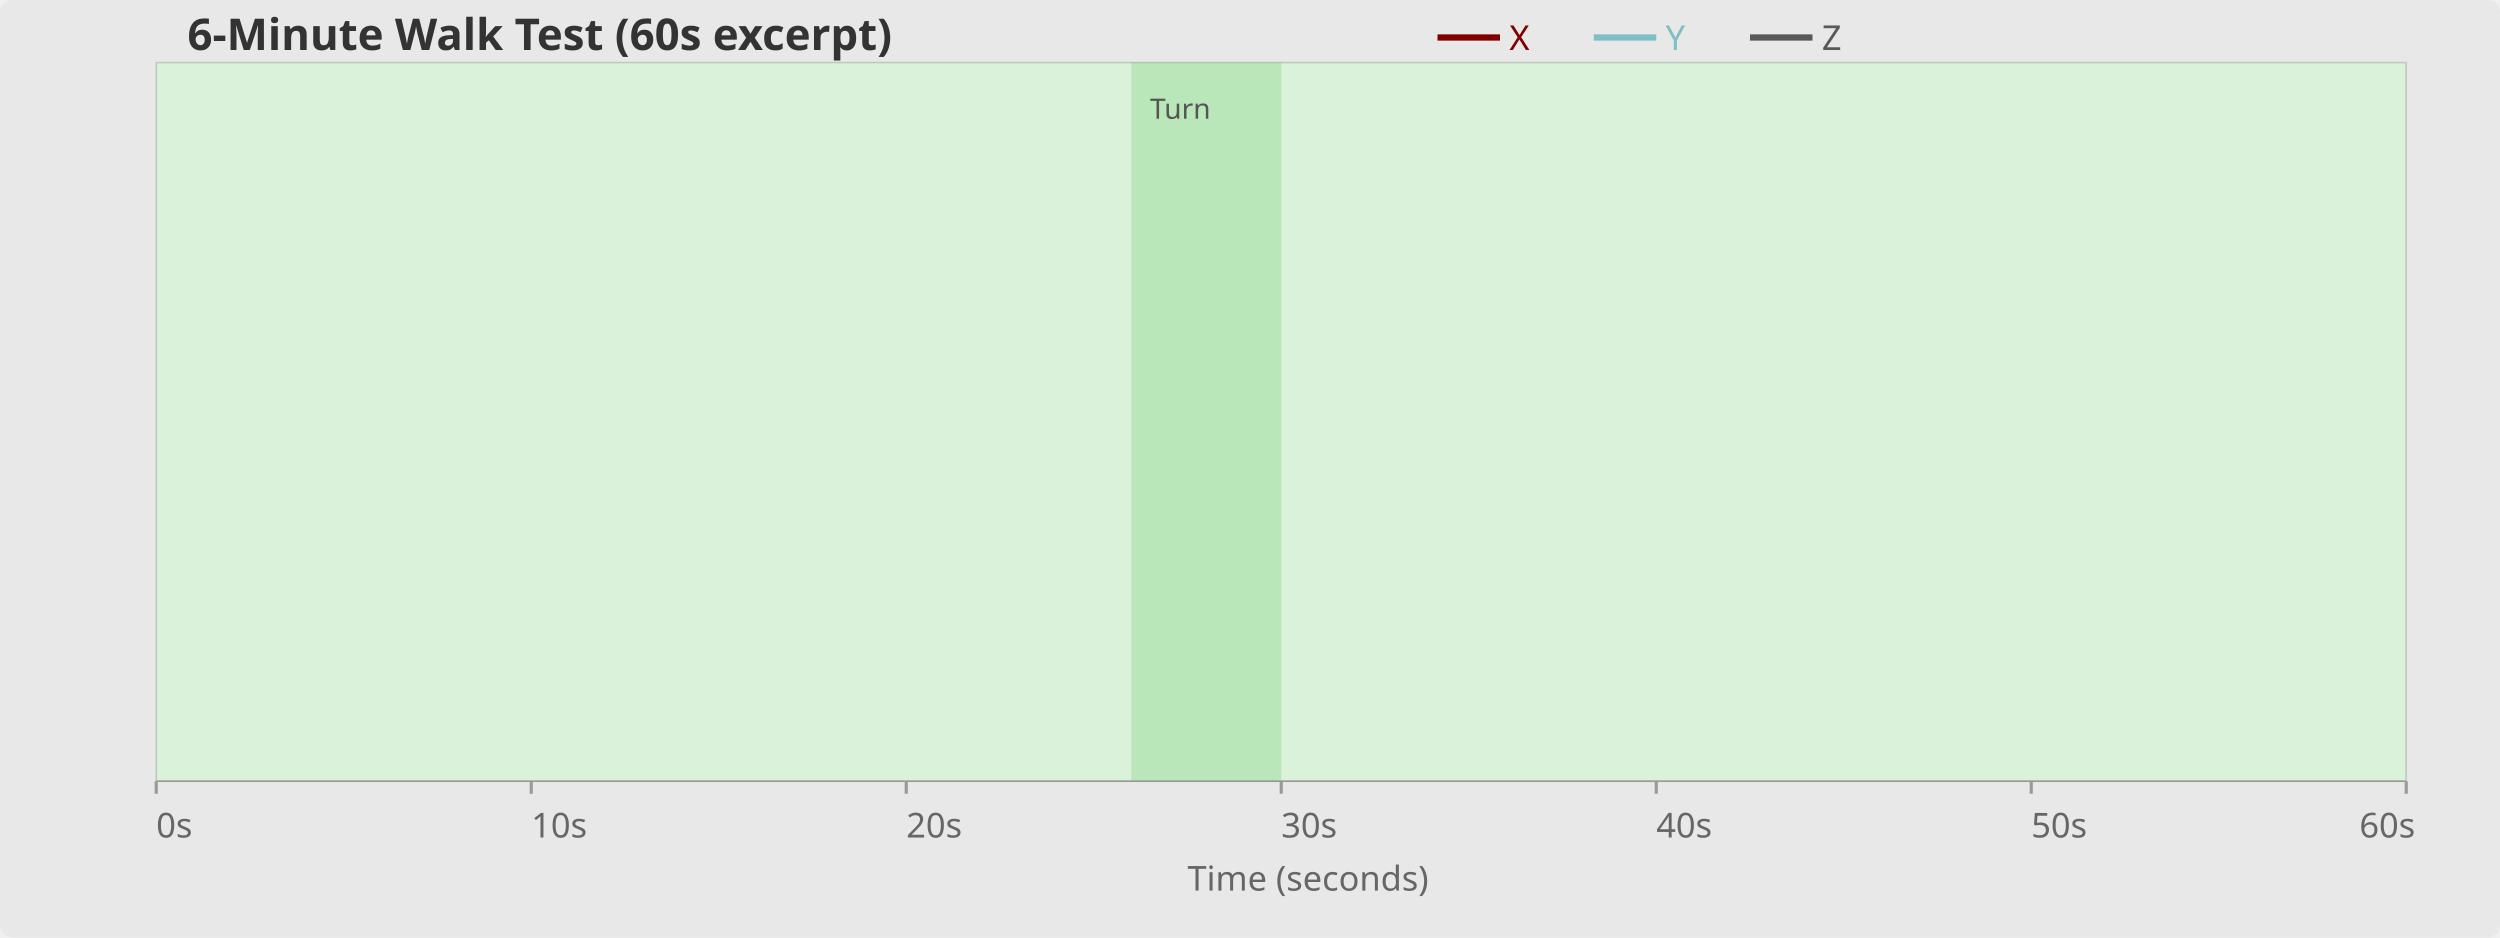
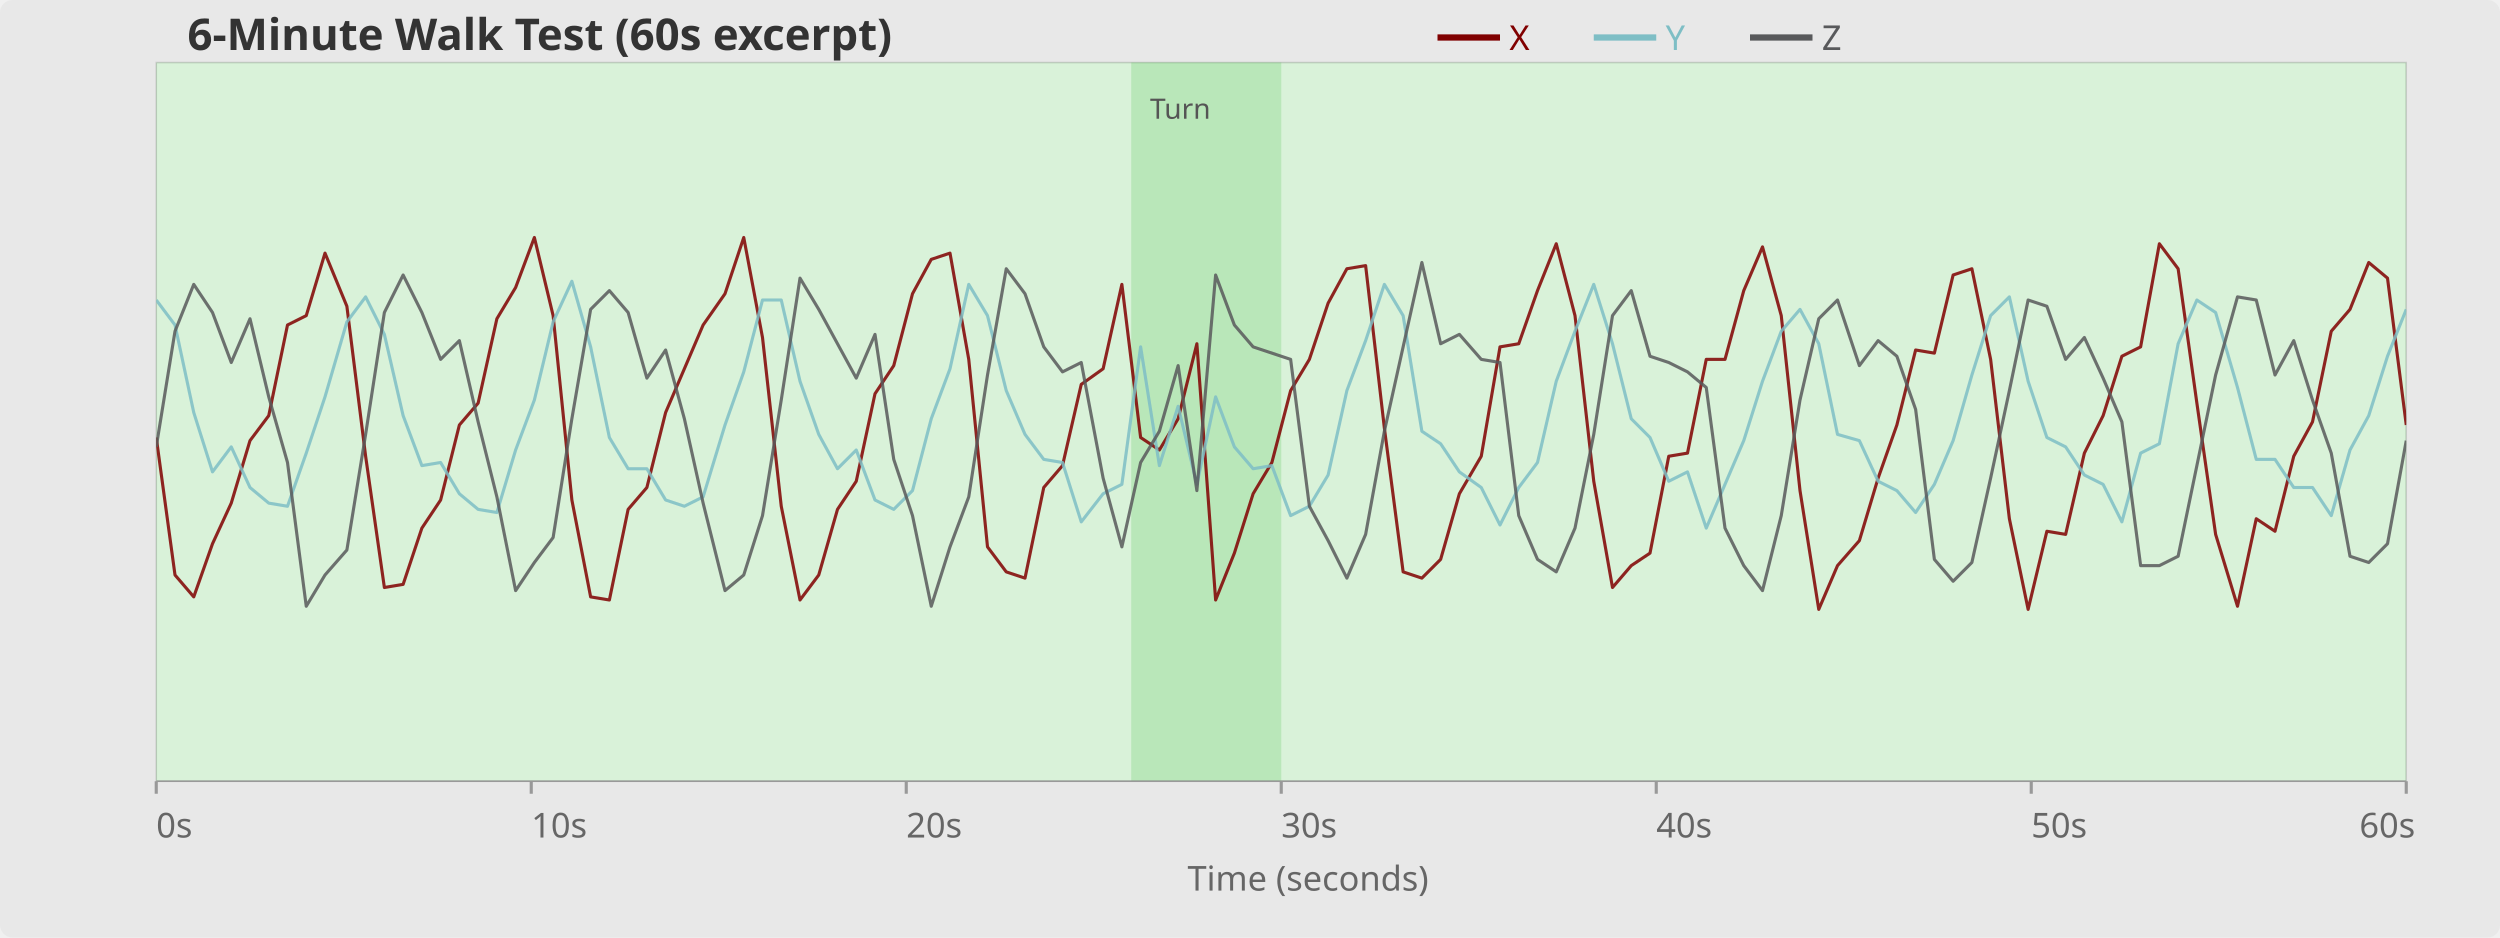
<svg xmlns="http://www.w3.org/2000/svg" width="800" height="300" viewBox="0 0 800 300">
  <style>
    .title { font: bold 14px sans-serif; fill: #333; }
    .axis-label { font: 11px sans-serif; fill: #666; }
    .legend-text { font: 11px sans-serif; }
    .phase-label { font: 9px sans-serif; fill: #555; }
  </style>
  <defs>
    <clipPath id="plotArea">
      <rect x="50" y="20" width="720" height="230" />
    </clipPath>
  </defs>
  <rect width="800" height="300" fill="#e8e8e8" rx="4" />
  <rect x="50" y="20" width="720" height="230" fill="white" stroke="#ccc" stroke-width="0.5" />
  <text x="60" y="16" class="title">6-Minute Walk Test (60s excerpt)</text>
  <line x1="460" y1="12" x2="480" y2="12" stroke="#800000" stroke-width="2" />
  <text x="483" y="16" class="legend-text" fill="#800000">X</text>
  <line x1="510" y1="12" x2="530" y2="12" stroke="#7EBEC5" stroke-width="2" />
  <text x="533" y="16" class="legend-text" fill="#7EBEC5">Y</text>
  <line x1="560" y1="12" x2="580" y2="12" stroke="#58595b" stroke-width="2" />
  <text x="583" y="16" class="legend-text" fill="#58595b">Z</text>
  <rect x="50" y="20" width="720" height="230" fill="#00AA00" opacity="0.15" />
  <rect x="362" y="20" width="48" height="230" fill="#00AA00" opacity="0.15" />
  <text x="368" y="38" class="phase-label">Turn</text>
  <g clip-path="url(#plotArea)">
-     <path id="pathX" fill="none" stroke="#800000" stroke-width="1.0" opacity="0.85" />
-     <path id="pathY" fill="none" stroke="#7EBEC5" stroke-width="1.0" opacity="0.85" />
-     <path id="pathZ" fill="none" stroke="#58595b" stroke-width="1.0" opacity="0.85" />
+     <polyline fill="none" stroke="#800000" stroke-width="1.0" opacity="0.85" stroke-linejoin="round" points="50,140 56,184 62,191 68,174 74,161 80,141 86,133 92,104 98,101 104,81 111,98 117,146 123,188 129,187 135,169 141,160 147,136 153,129 159,102 165,92 171,76 177,101 183,160 189,191 195,192 201,163 207,156 213,132 219,118 225,104 232,94 238,76 244,108 250,162 256,192 262,184 268,163 274,154 280,126 286,117 292,94 298,83 304,81 310,115 316,175 322,183 328,185 334,156 340,149 346,123 353,118 359,91 365,140 371,144 377,134 383,110 389,192 395,177 401,158 407,148 413,125 419,115 425,97 431,86 437,85 443,137 449,183 455,185 461,179 467,158 474,146 480,111 486,110 492,93 498,78 504,101 510,154 516,188 522,181 528,177 534,146 540,145 546,115 552,115 558,93 564,79 570,101 576,157 582,195 588,181 595,173 601,153 607,136 613,112 619,113 625,88 631,86 637,115 643,166 649,195 655,170 661,171 667,145 673,133 679,114 685,111 691,78 697,86 703,129 709,171 716,194 722,166 728,170 734,146 740,135 746,106 752,99 758,84 764,89 770,136" />
+     <polyline fill="none" stroke="#7EBEC5" stroke-width="1.0" opacity="0.85" stroke-linejoin="round" points="50,96 56,104 62,132 68,151 74,143 80,156 86,161 92,162 98,145 104,127 111,103 117,95 123,107 129,133 135,149 141,148 147,158 153,163 159,164 165,144 171,128 177,103 183,90 189,111 195,140 201,150 207,150 213,160 219,162 225,159 232,136 238,119 244,96 250,96 256,122 262,139 268,150 274,144 280,160 286,163 292,157 298,134 304,118 310,91 316,101 322,125 328,139 334,147 340,148 346,167 353,158 359,155 365,111 371,149 377,130 383,155 389,127 395,143 401,150 407,149 413,165 419,162 425,152 431,125 437,109 443,91 449,101 455,138 461,142 467,151 474,156 480,168 486,156 492,148 498,122 504,106 510,91 516,110 522,134 528,140 534,154 540,151 546,169 552,155 558,141 564,122 570,106 576,99 582,110 588,139 595,141 601,154 607,157 613,164 619,155 625,141 631,120 637,101 643,95 649,122 655,140 661,143 667,152 673,155 679,167 685,145 691,142 697,110 703,96 709,100 716,124 722,147 728,147 734,156 740,156 746,165 752,144 758,133 764,114 770,99" />
+     <polyline fill="none" stroke="#58595b" stroke-width="1.0" opacity="0.85" stroke-linejoin="round" points="50,143 56,106 62,91 68,100 74,116 80,102 86,127 92,148 98,194 104,184 111,176 117,139 123,100 129,88 135,100 141,115 147,109 153,135 159,159 165,189 171,180 177,172 183,134 189,99 195,93 201,100 207,121 213,112 219,134 225,161 232,189 238,184 244,165 250,128 256,89 262,99 268,110 274,121 280,107 286,147 292,165 298,194 304,175 310,159 316,120 322,86 328,94 334,111 340,119 346,116 353,153 359,175 365,148 371,138 377,117 383,157 389,88 395,104 401,111 407,113 413,115 419,162 425,173 431,185 437,171 443,138 449,111 455,84 461,110 467,107 474,115 480,116 486,165 492,179 498,183 504,169 510,139 516,101 522,93 528,114 534,116 540,119 546,124 552,169 558,181 564,189 570,165 576,128 582,102 588,96 595,117 601,109 607,114 613,131 619,179 625,186 631,180 637,153 643,125 649,96 655,98 661,115 667,108 673,121 679,135 685,181 691,181 697,178 703,149 709,120 716,95 722,96 728,120 734,109 740,128 746,145 752,178 758,180 764,174 770,141" />
  </g>
  <line x1="50" y1="250" x2="770" y2="250" stroke="#999" stroke-width="0.5" />
  <text x="50" y="268" class="axis-label">0s</text>
  <text x="170" y="268" class="axis-label">10s</text>
  <text x="290" y="268" class="axis-label">20s</text>
  <text x="410" y="268" class="axis-label">30s</text>
  <text x="530" y="268" class="axis-label">40s</text>
  <text x="650" y="268" class="axis-label">50s</text>
  <text x="755" y="268" class="axis-label">60s</text>
  <text x="380" y="285" class="axis-label">Time (seconds)</text>
  <line x1="50" y1="250" x2="50" y2="254" stroke="#999" />
  <line x1="170" y1="250" x2="170" y2="254" stroke="#999" />
  <line x1="290" y1="250" x2="290" y2="254" stroke="#999" />
  <line x1="410" y1="250" x2="410" y2="254" stroke="#999" />
  <line x1="530" y1="250" x2="530" y2="254" stroke="#999" />
  <line x1="650" y1="250" x2="650" y2="254" stroke="#999" />
  <line x1="770" y1="250" x2="770" y2="254" stroke="#999" />
</svg>
